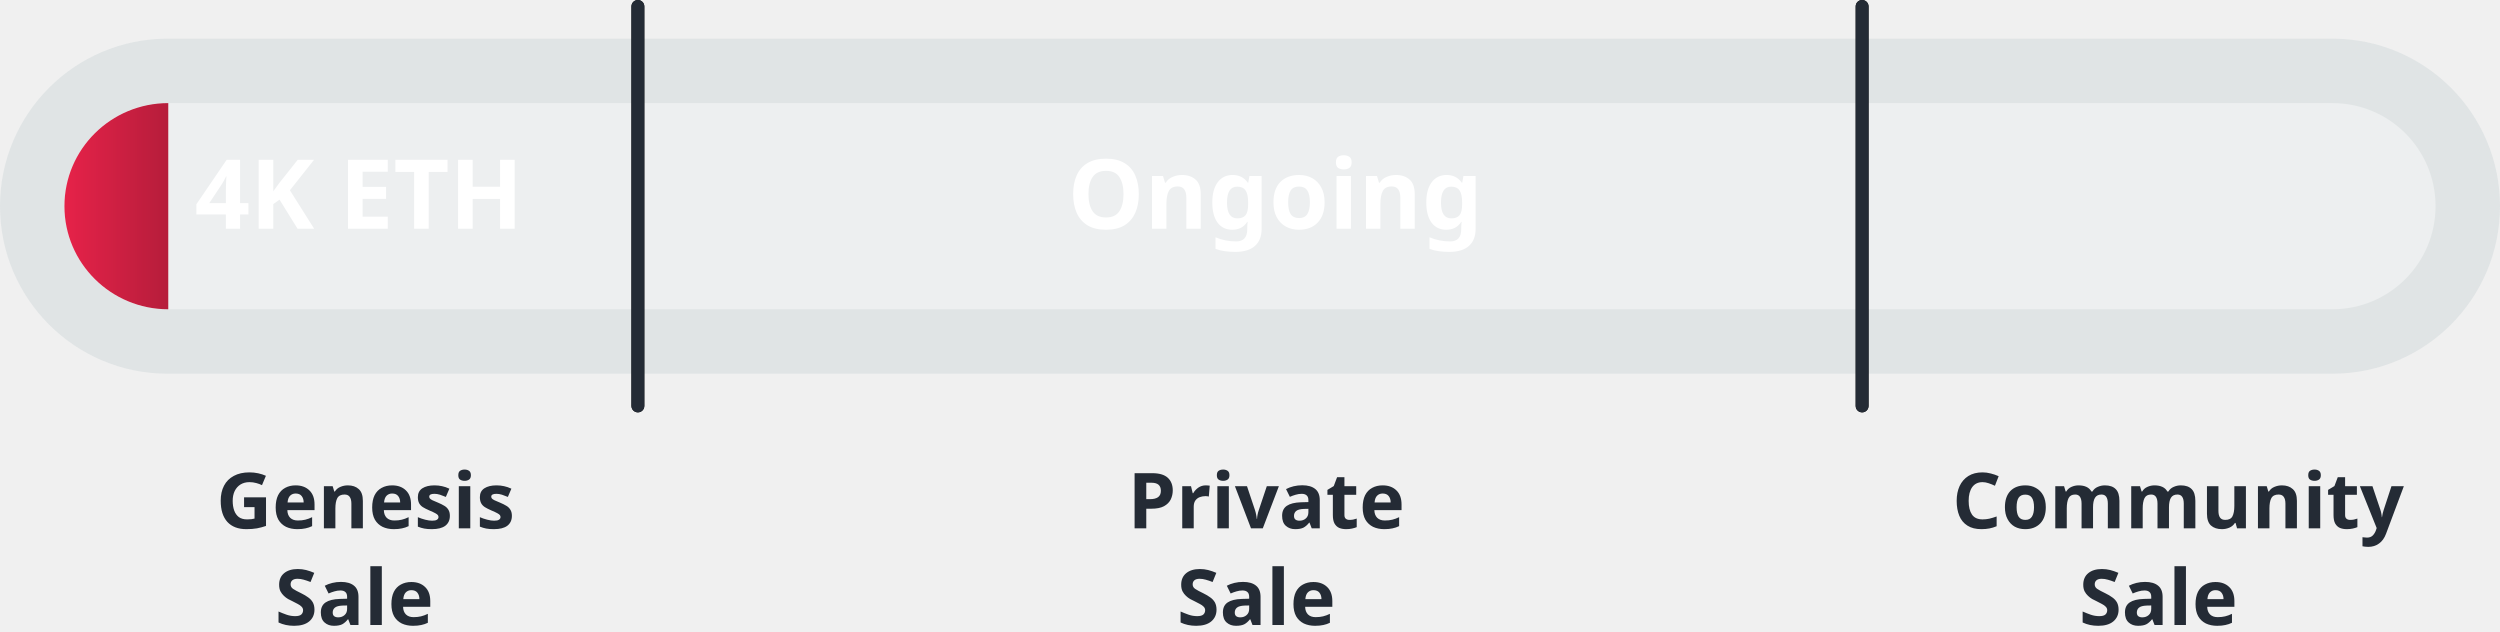
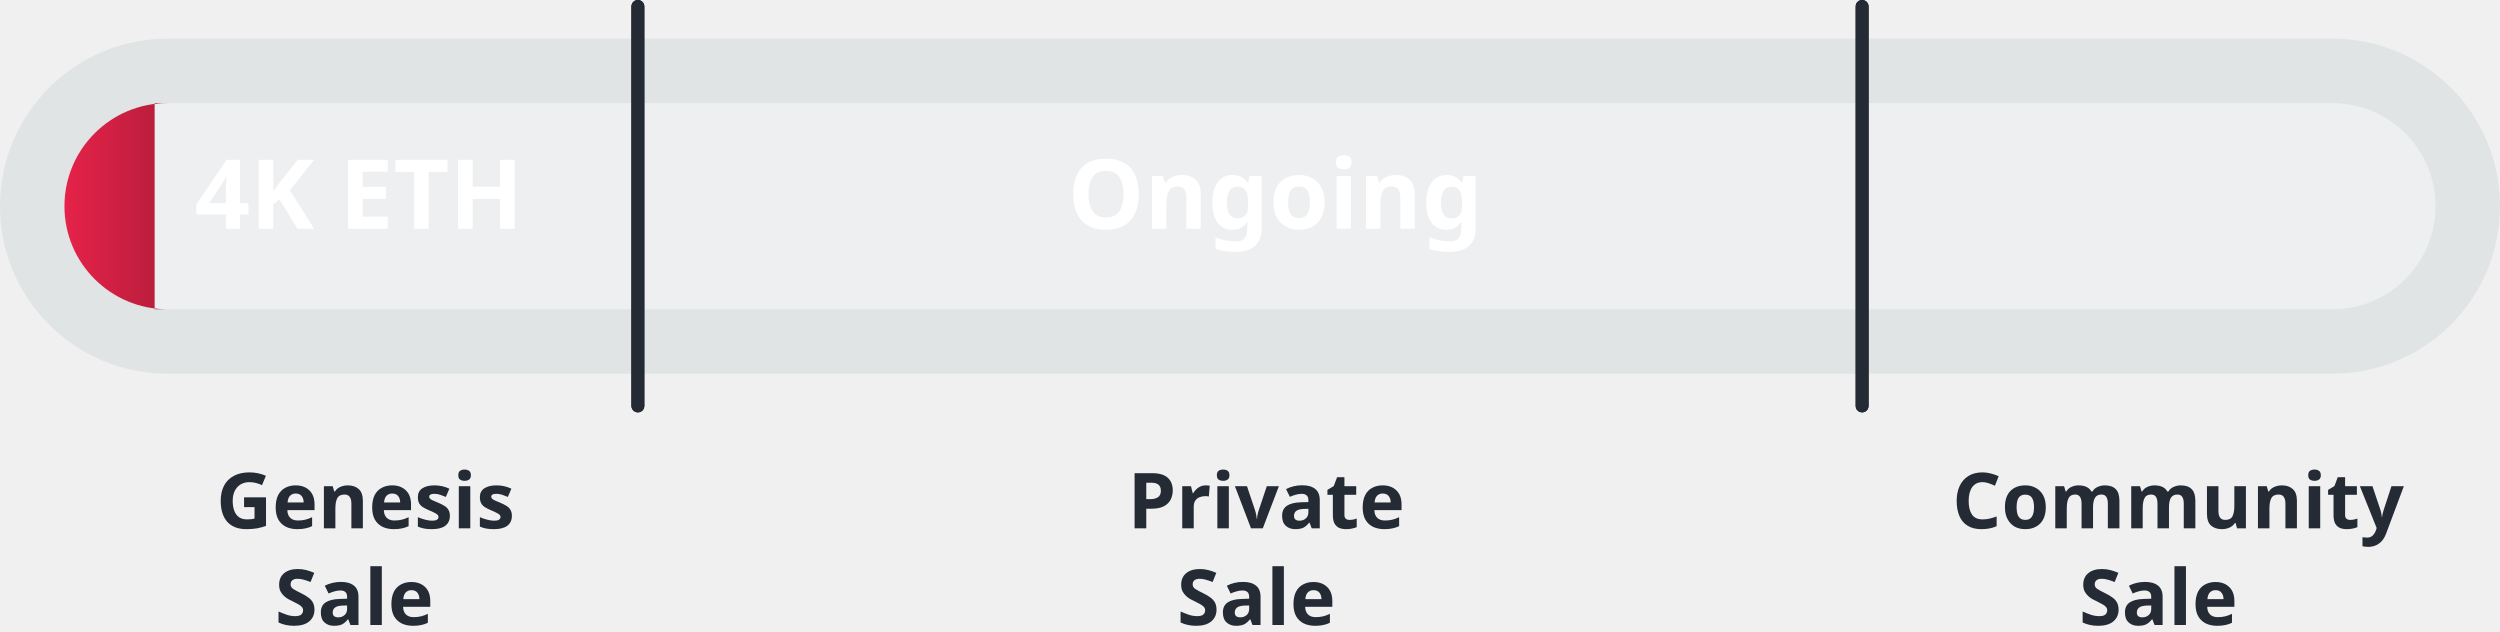
<svg xmlns="http://www.w3.org/2000/svg" width="388" height="98" viewBox="0 0 388 98">
  <defs>
    <linearGradient id="progress-empty-a" x1="100%" x2="0%" y1="50%" y2="50%">
      <stop offset="0%" stop-color="#B61D3B" />
      <stop offset="100%" stop-color="#E62249" />
    </linearGradient>
  </defs>
  <g fill="none" fill-rule="evenodd">
    <g fill="#242B35" font-family="SourceSansPro-Bold, Source Sans Pro" font-size="12" font-weight="bold" transform="translate(33 70)">
      <g transform="translate(269)">
        <text>
          <tspan x=".974" y="12">Community</tspan>
        </text>
        <text>
          <tspan x="20.678" y="27">Sale</tspan>
        </text>
      </g>
      <g transform="translate(142)">
        <text>
          <tspan x=".01" y="12">Private</tspan>
        </text>
        <text>
          <tspan x="7.678" y="27">Sale</tspan>
        </text>
      </g>
      <text>
        <tspan x=".552" y="12">Genesis</tspan>
      </text>
      <text>
        <tspan x="9.678" y="27">Sale</tspan>
      </text>
    </g>
    <rect width="388" height="52" y="6" fill="#537987" fill-opacity=".1" fill-rule="nonzero" rx="26" />
    <rect width="368" height="32" x="10" y="16" fill="#FFF" fill-rule="nonzero" opacity=".406" rx="16" />
-     <path fill="url(#progress-empty-a)" fill-rule="nonzero" d="M26.115,16 L26.115,48 C17.215,48 10,40.837 10,32 C10,23.163 17.215,16 26.115,16 Z" />
+     <path fill="url(#progress-empty-a)" class="progress-bar" fill-rule="nonzero" d="M26,16 L24,16 L24,48 L26,48 C17.163,48 10,40.837 10,32 L10,32 C10,23.163 17.163,16 26,16 Z" />
    <text fill="#FFF" font-family="SourceSansPro-Black, Source Sans Pro" font-size="15" font-weight="700" transform="translate(165 20)">
      <tspan x=".68" y="15.5">Ongoing</tspan>
    </text>
    <text fill="#FFF" font-family="SourceSansPro-Black, Source Sans Pro" font-size="15" font-weight="700" transform="translate(30 20)">
      <tspan x=".225" y="15.5">4K ETH</tspan>
    </text>
    <rect width="2" height="64" fill="#000" fill-rule="nonzero" rx="1" transform="translate(288)" />
    <rect width="2" height="64" fill="#242B35" fill-rule="nonzero" rx="1" transform="translate(288)" />
    <g fill-rule="nonzero" transform="translate(98)">
      <rect width="2" height="64" fill="#000" rx="1" />
      <rect width="2" height="64" fill="#242B35" rx="1" />
    </g>
  </g>
</svg>
